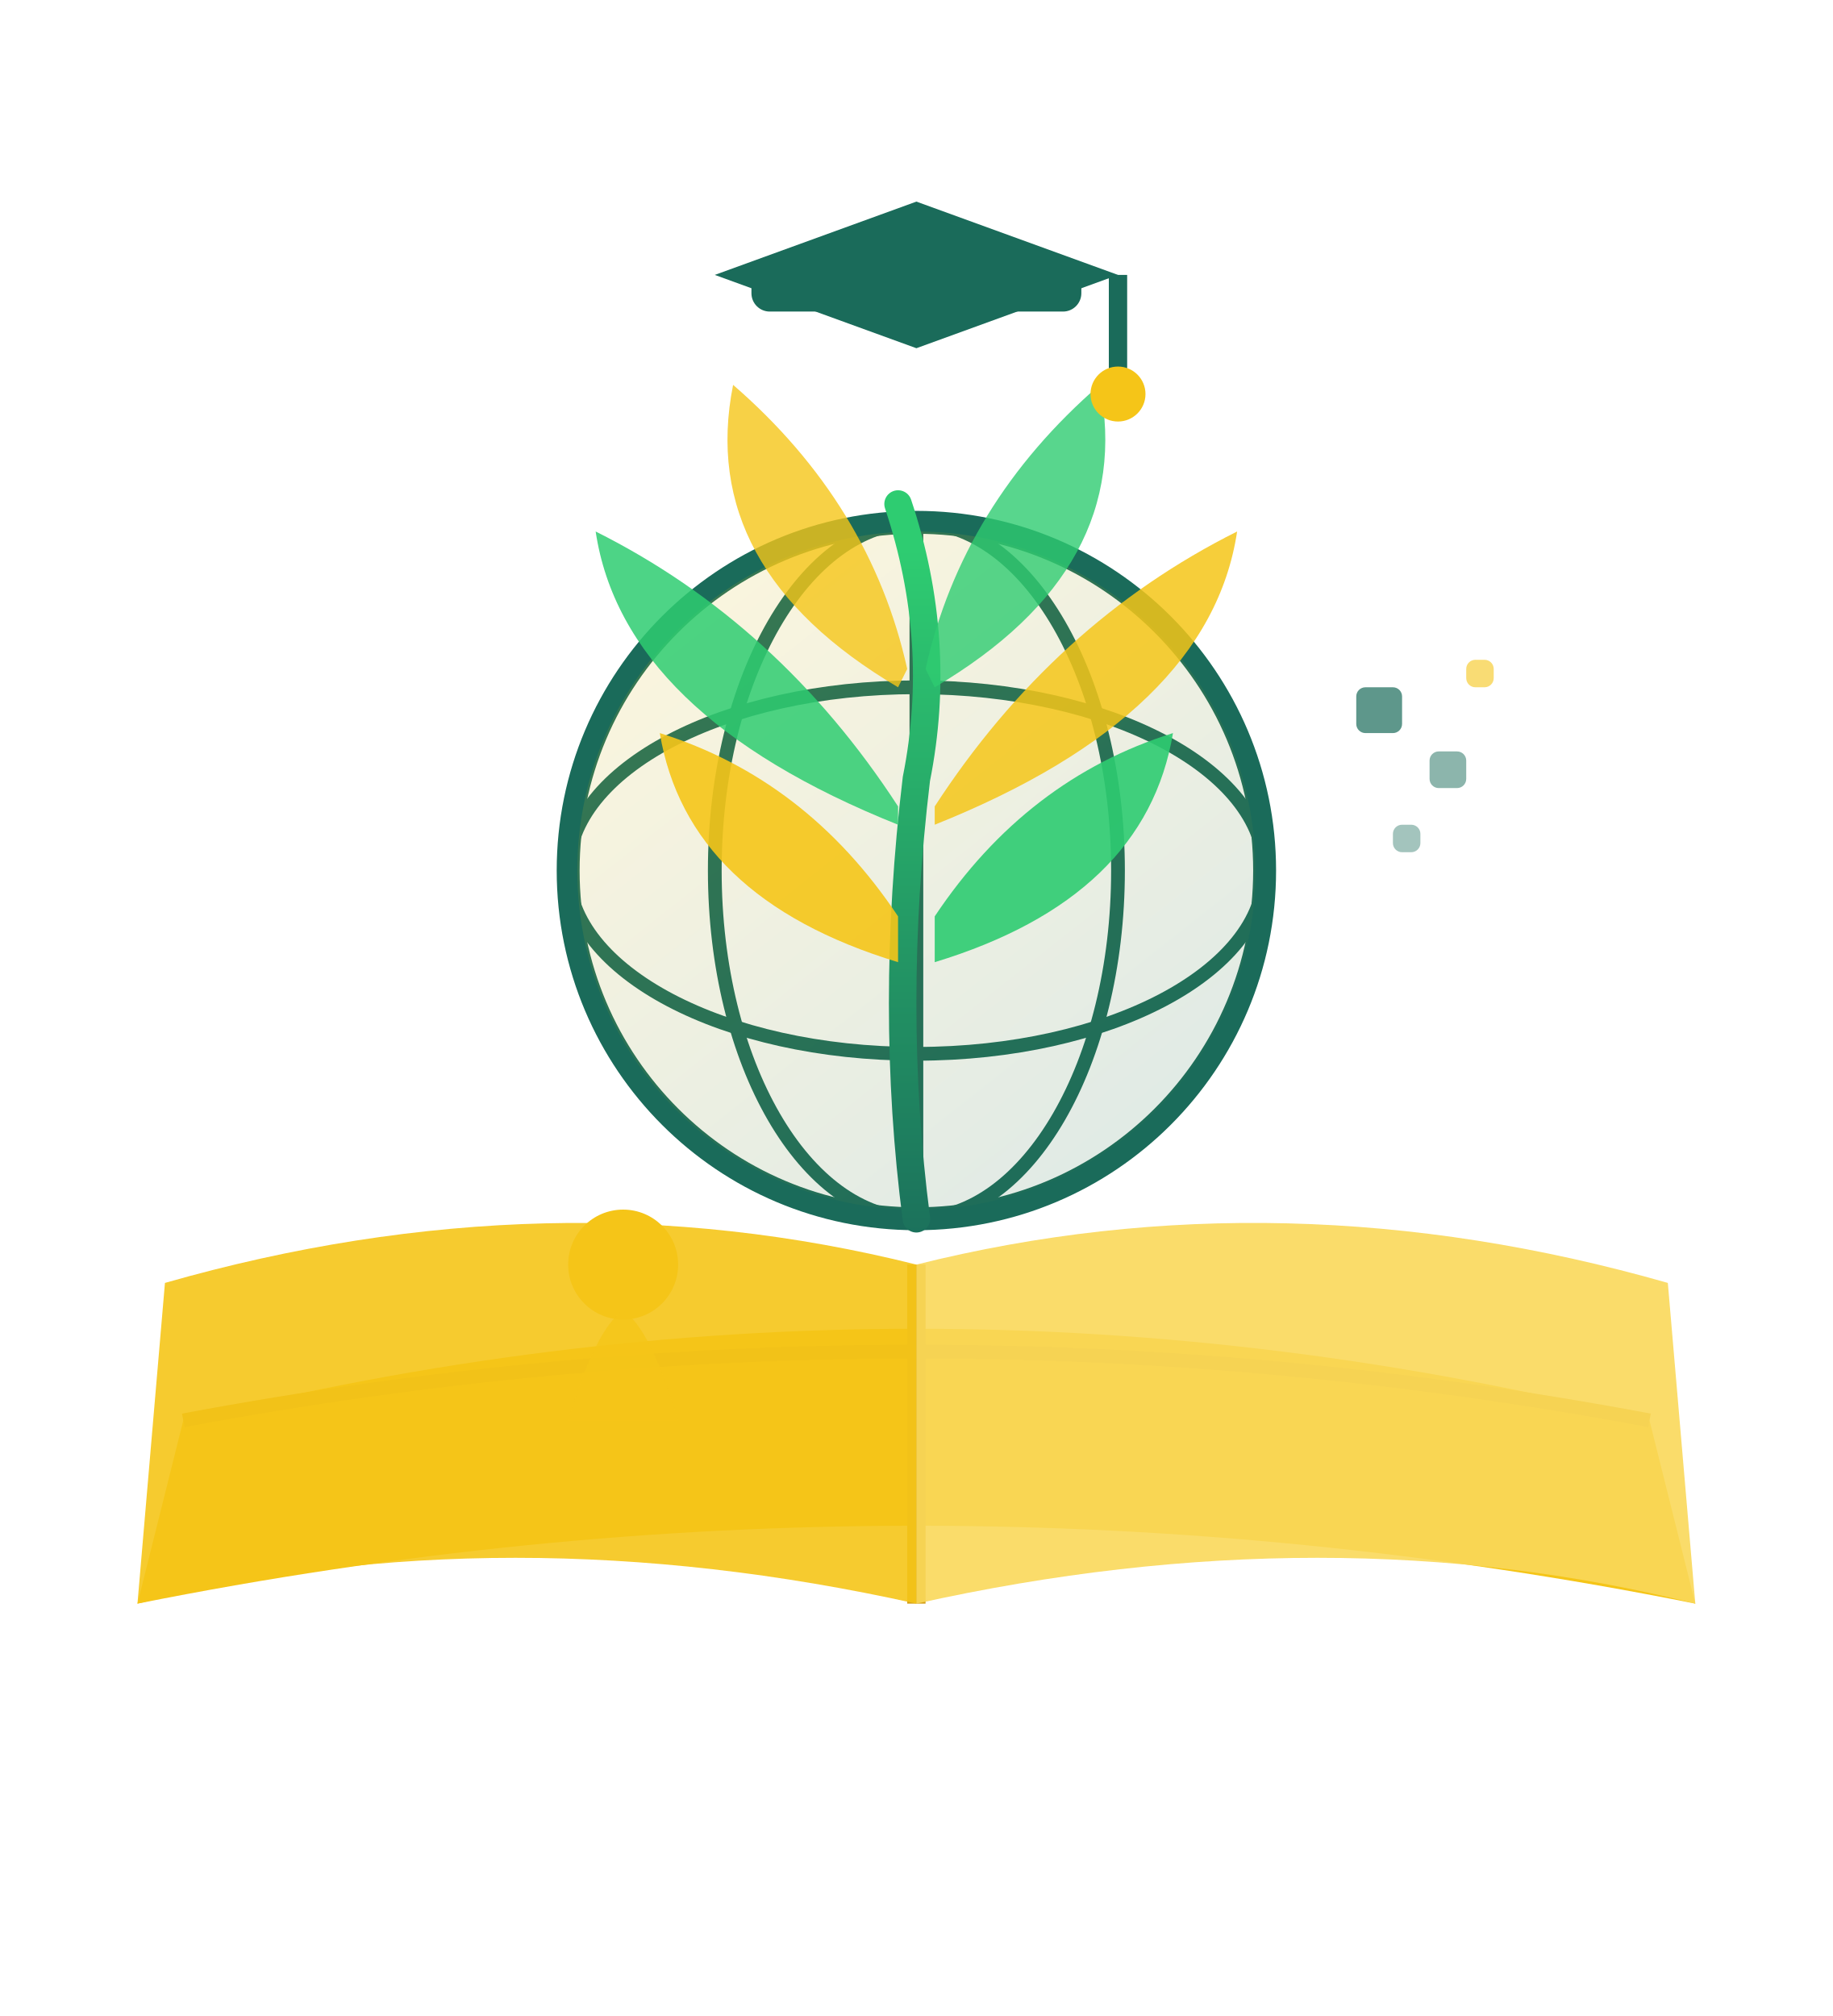
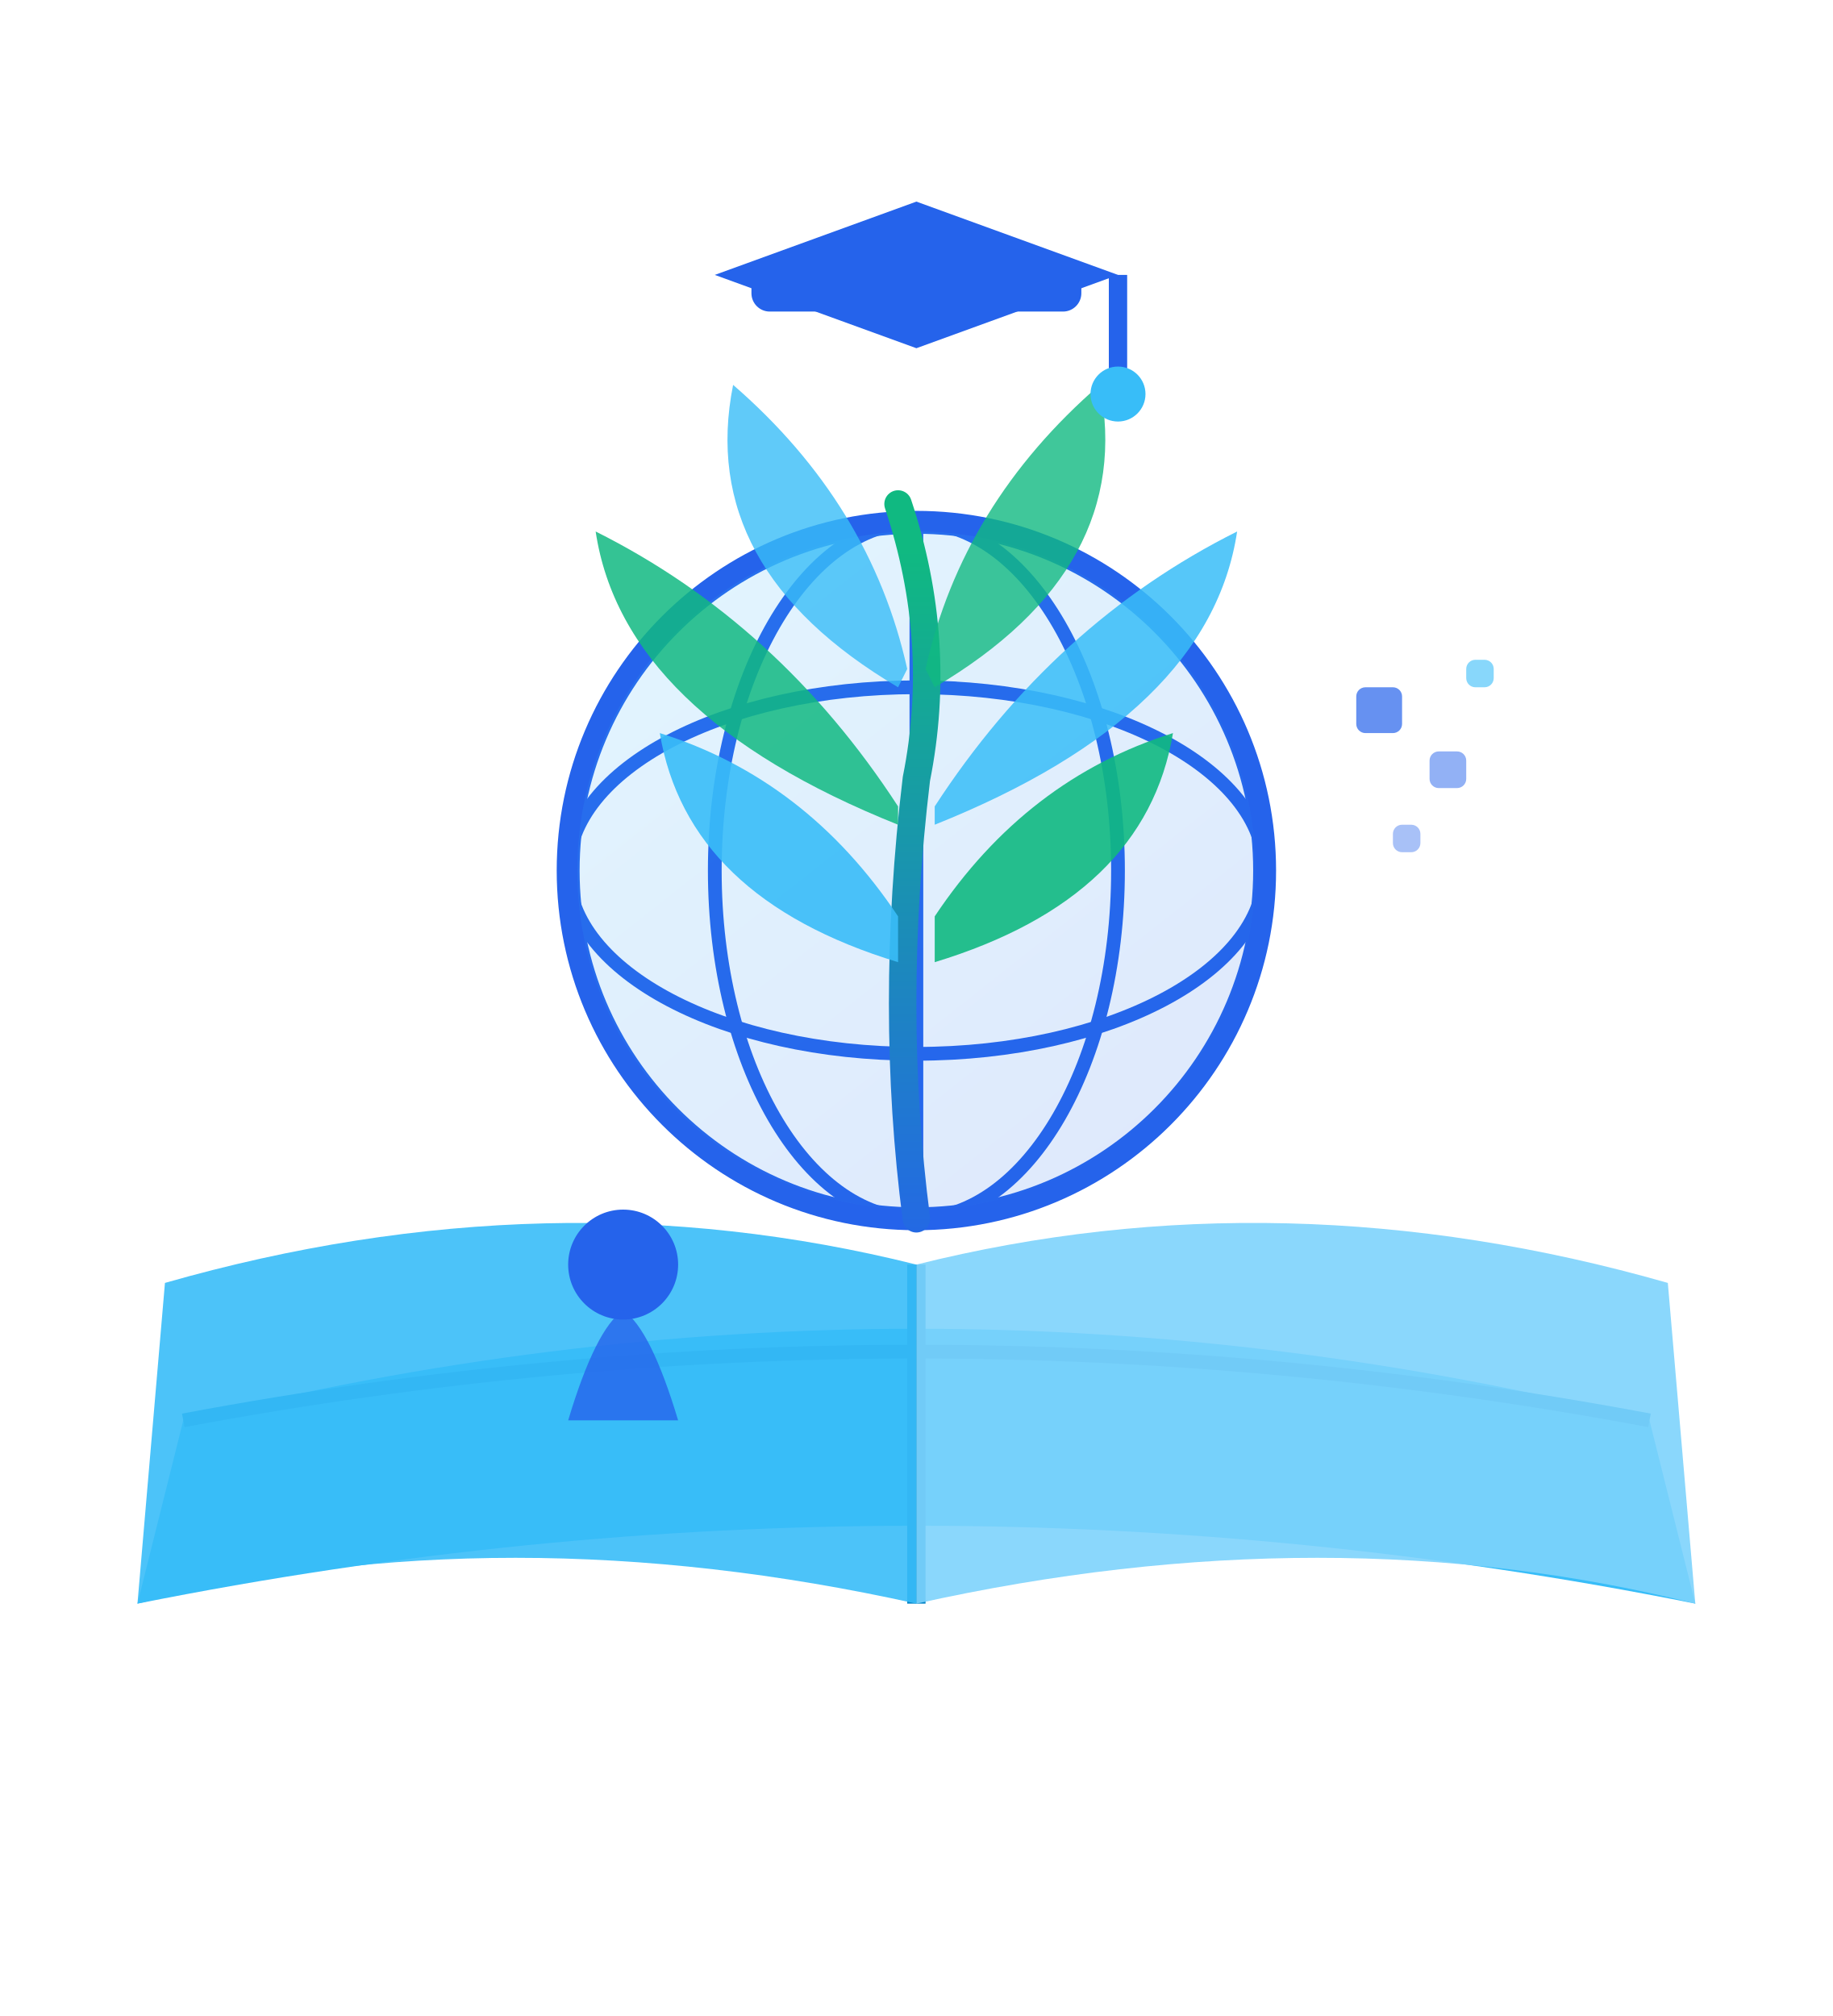
<svg xmlns="http://www.w3.org/2000/svg" viewBox="0 0 200 220" fill="none">
-   <path d="M20 155 Q100 135 180 155 L185 175 Q100 158 15 175 Z" fill="#F5C518" />
-   <path d="M100 138 L100 175" stroke="#D4A017" stroke-width="2" />
-   <path d="M20 155 Q100 140 180 155" fill="none" stroke="#D4A017" stroke-width="1.5" />
-   <path d="M15 175 Q55 165 100 175 L100 138 Q60 128 18 140 Z" fill="#F5C518" opacity="0.9" />
-   <path d="M100 175 Q145 165 185 175 L182 140 Q140 128 100 138 Z" fill="#F9D85A" opacity="0.9" />
-   <circle cx="100" cy="95" r="38" fill="none" stroke="#1A6B5A" stroke-width="2.5" />
-   <ellipse cx="100" cy="95" rx="38" ry="20" fill="none" stroke="#1A6B5A" stroke-width="1.5" />
-   <line x1="100" y1="57" x2="100" y2="133" stroke="#1A6B5A" stroke-width="1.5" />
-   <ellipse cx="100" cy="95" rx="22" ry="38" fill="none" stroke="#1A6B5A" stroke-width="1.5" />
+   <path d="M20 155 Q100 135 180 155 L185 175 Q100 158 15 175 Z" fill="#38BDF8" />
+   <path d="M100 138 L100 175" stroke="#0284C7" stroke-width="2" />
+   <path d="M20 155 Q100 140 180 155" fill="none" stroke="#0284C7" stroke-width="1.5" />
+   <path d="M15 175 Q55 165 100 175 L100 138 Q60 128 18 140 Z" fill="#38BDF8" opacity="0.9" />
+   <path d="M100 175 Q145 165 185 175 L182 140 Q140 128 100 138 Z" fill="#7DD3FC" opacity="0.9" />
+   <circle cx="100" cy="95" r="38" fill="none" stroke="#2563EB" stroke-width="2.5" />
+   <ellipse cx="100" cy="95" rx="38" ry="20" fill="none" stroke="#2563EB" stroke-width="1.5" />
+   <line x1="100" y1="57" x2="100" y2="133" stroke="#2563EB" stroke-width="1.5" />
+   <ellipse cx="100" cy="95" rx="22" ry="38" fill="none" stroke="#2563EB" stroke-width="1.5" />
  <circle cx="100" cy="95" r="37" fill="url(#globeGrad)" opacity="0.15" />
  <defs>
    <linearGradient id="globeGrad" x1="70" y1="57" x2="130" y2="133" gradientUnits="userSpaceOnUse">
-       <stop offset="0%" stop-color="#F5C518" />
-       <stop offset="100%" stop-color="#1A6B5A" />
+       <stop offset="0%" stop-color="#38BDF8" />
+       <stop offset="100%" stop-color="#2563EB" />
    </linearGradient>
    <linearGradient id="stemGrad" x1="100" y1="140" x2="100" y2="60" gradientUnits="userSpaceOnUse">
-       <stop offset="0%" stop-color="#1A6B5A" />
-       <stop offset="100%" stop-color="#2ECC71" />
+       <stop offset="0%" stop-color="#2563EB" />
+       <stop offset="100%" stop-color="#10B981" />
    </linearGradient>
    <linearGradient id="leafGrad" x1="0" y1="0" x2="1" y2="1" gradientUnits="objectBoundingBox">
-       <stop offset="0%" stop-color="#F5C518" />
-       <stop offset="100%" stop-color="#2ECC71" />
+       <stop offset="0%" stop-color="#38BDF8" />
+       <stop offset="100%" stop-color="#10B981" />
    </linearGradient>
  </defs>
  <path d="M100 133 Q97 110 100 85 Q103 70 98 55" stroke="url(#stemGrad)" stroke-width="3" fill="none" stroke-linecap="round" />
-   <path d="M98 105 Q75 98 72 80 Q88 85 98 100 Z" fill="#F5C518" opacity="0.9" />
-   <path d="M98 90 Q68 78 65 58 Q85 68 98 88 Z" fill="#2ECC71" opacity="0.85" />
-   <path d="M98 75 Q76 62 80 42 Q95 55 99 73 Z" fill="#F5C518" opacity="0.8" />
-   <path d="M102 105 Q125 98 128 80 Q112 85 102 100 Z" fill="#2ECC71" opacity="0.9" />
-   <path d="M102 90 Q132 78 135 58 Q115 68 102 88 Z" fill="#F5C518" opacity="0.85" />
-   <path d="M102 75 Q124 62 120 42 Q105 55 101 73 Z" fill="#2ECC71" opacity="0.8" />
-   <rect x="82" y="28" width="36" height="6" rx="2" fill="#1A6B5A" />
-   <path d="M100 22 L122 30 L100 38 L78 30 Z" fill="#1A6B5A" />
-   <line x1="122" y1="30" x2="122" y2="42" stroke="#1A6B5A" stroke-width="2" />
-   <circle cx="122" cy="43" r="3" fill="#F5C518" />
-   <circle cx="68" cy="138" r="6" fill="#F5C518" />
-   <path d="M62 155 Q65 145 68 143 Q71 145 74 155" fill="#F5C518" opacity="0.8" />
-   <rect x="148" y="75" width="5" height="5" rx="1" fill="#1A6B5A" opacity="0.7" />
-   <rect x="156" y="82" width="4" height="4" rx="1" fill="#1A6B5A" opacity="0.5" />
-   <rect x="152" y="90" width="3" height="3" rx="1" fill="#1A6B5A" opacity="0.4" />
-   <rect x="160" y="72" width="3" height="3" rx="1" fill="#F5C518" opacity="0.6" />
+   <path d="M98 105 Q75 98 72 80 Q88 85 98 100 Z" fill="#38BDF8" opacity="0.9" />
+   <path d="M98 90 Q68 78 65 58 Q85 68 98 88 Z" fill="#10B981" opacity="0.85" />
+   <path d="M98 75 Q76 62 80 42 Q95 55 99 73 Z" fill="#38BDF8" opacity="0.8" />
+   <path d="M102 105 Q125 98 128 80 Q112 85 102 100 Z" fill="#10B981" opacity="0.9" />
+   <path d="M102 90 Q132 78 135 58 Q115 68 102 88 Z" fill="#38BDF8" opacity="0.85" />
+   <path d="M102 75 Q124 62 120 42 Q105 55 101 73 Z" fill="#10B981" opacity="0.8" />
+   <rect x="82" y="28" width="36" height="6" rx="2" fill="#2563EB" />
+   <path d="M100 22 L122 30 L100 38 L78 30 Z" fill="#2563EB" />
+   <line x1="122" y1="30" x2="122" y2="42" stroke="#2563EB" stroke-width="2" />
+   <circle cx="122" cy="43" r="3" fill="#38BDF8" />
+   <circle cx="68" cy="138" r="6" fill="#2563EB" />
+   <path d="M62 155 Q65 145 68 143 Q71 145 74 155" fill="#2563EB" opacity="0.8" />
+   <rect x="148" y="75" width="5" height="5" rx="1" fill="#2563EB" opacity="0.7" />
+   <rect x="156" y="82" width="4" height="4" rx="1" fill="#2563EB" opacity="0.5" />
+   <rect x="152" y="90" width="3" height="3" rx="1" fill="#2563EB" opacity="0.4" />
+   <rect x="160" y="72" width="3" height="3" rx="1" fill="#38BDF8" opacity="0.6" />
</svg>
